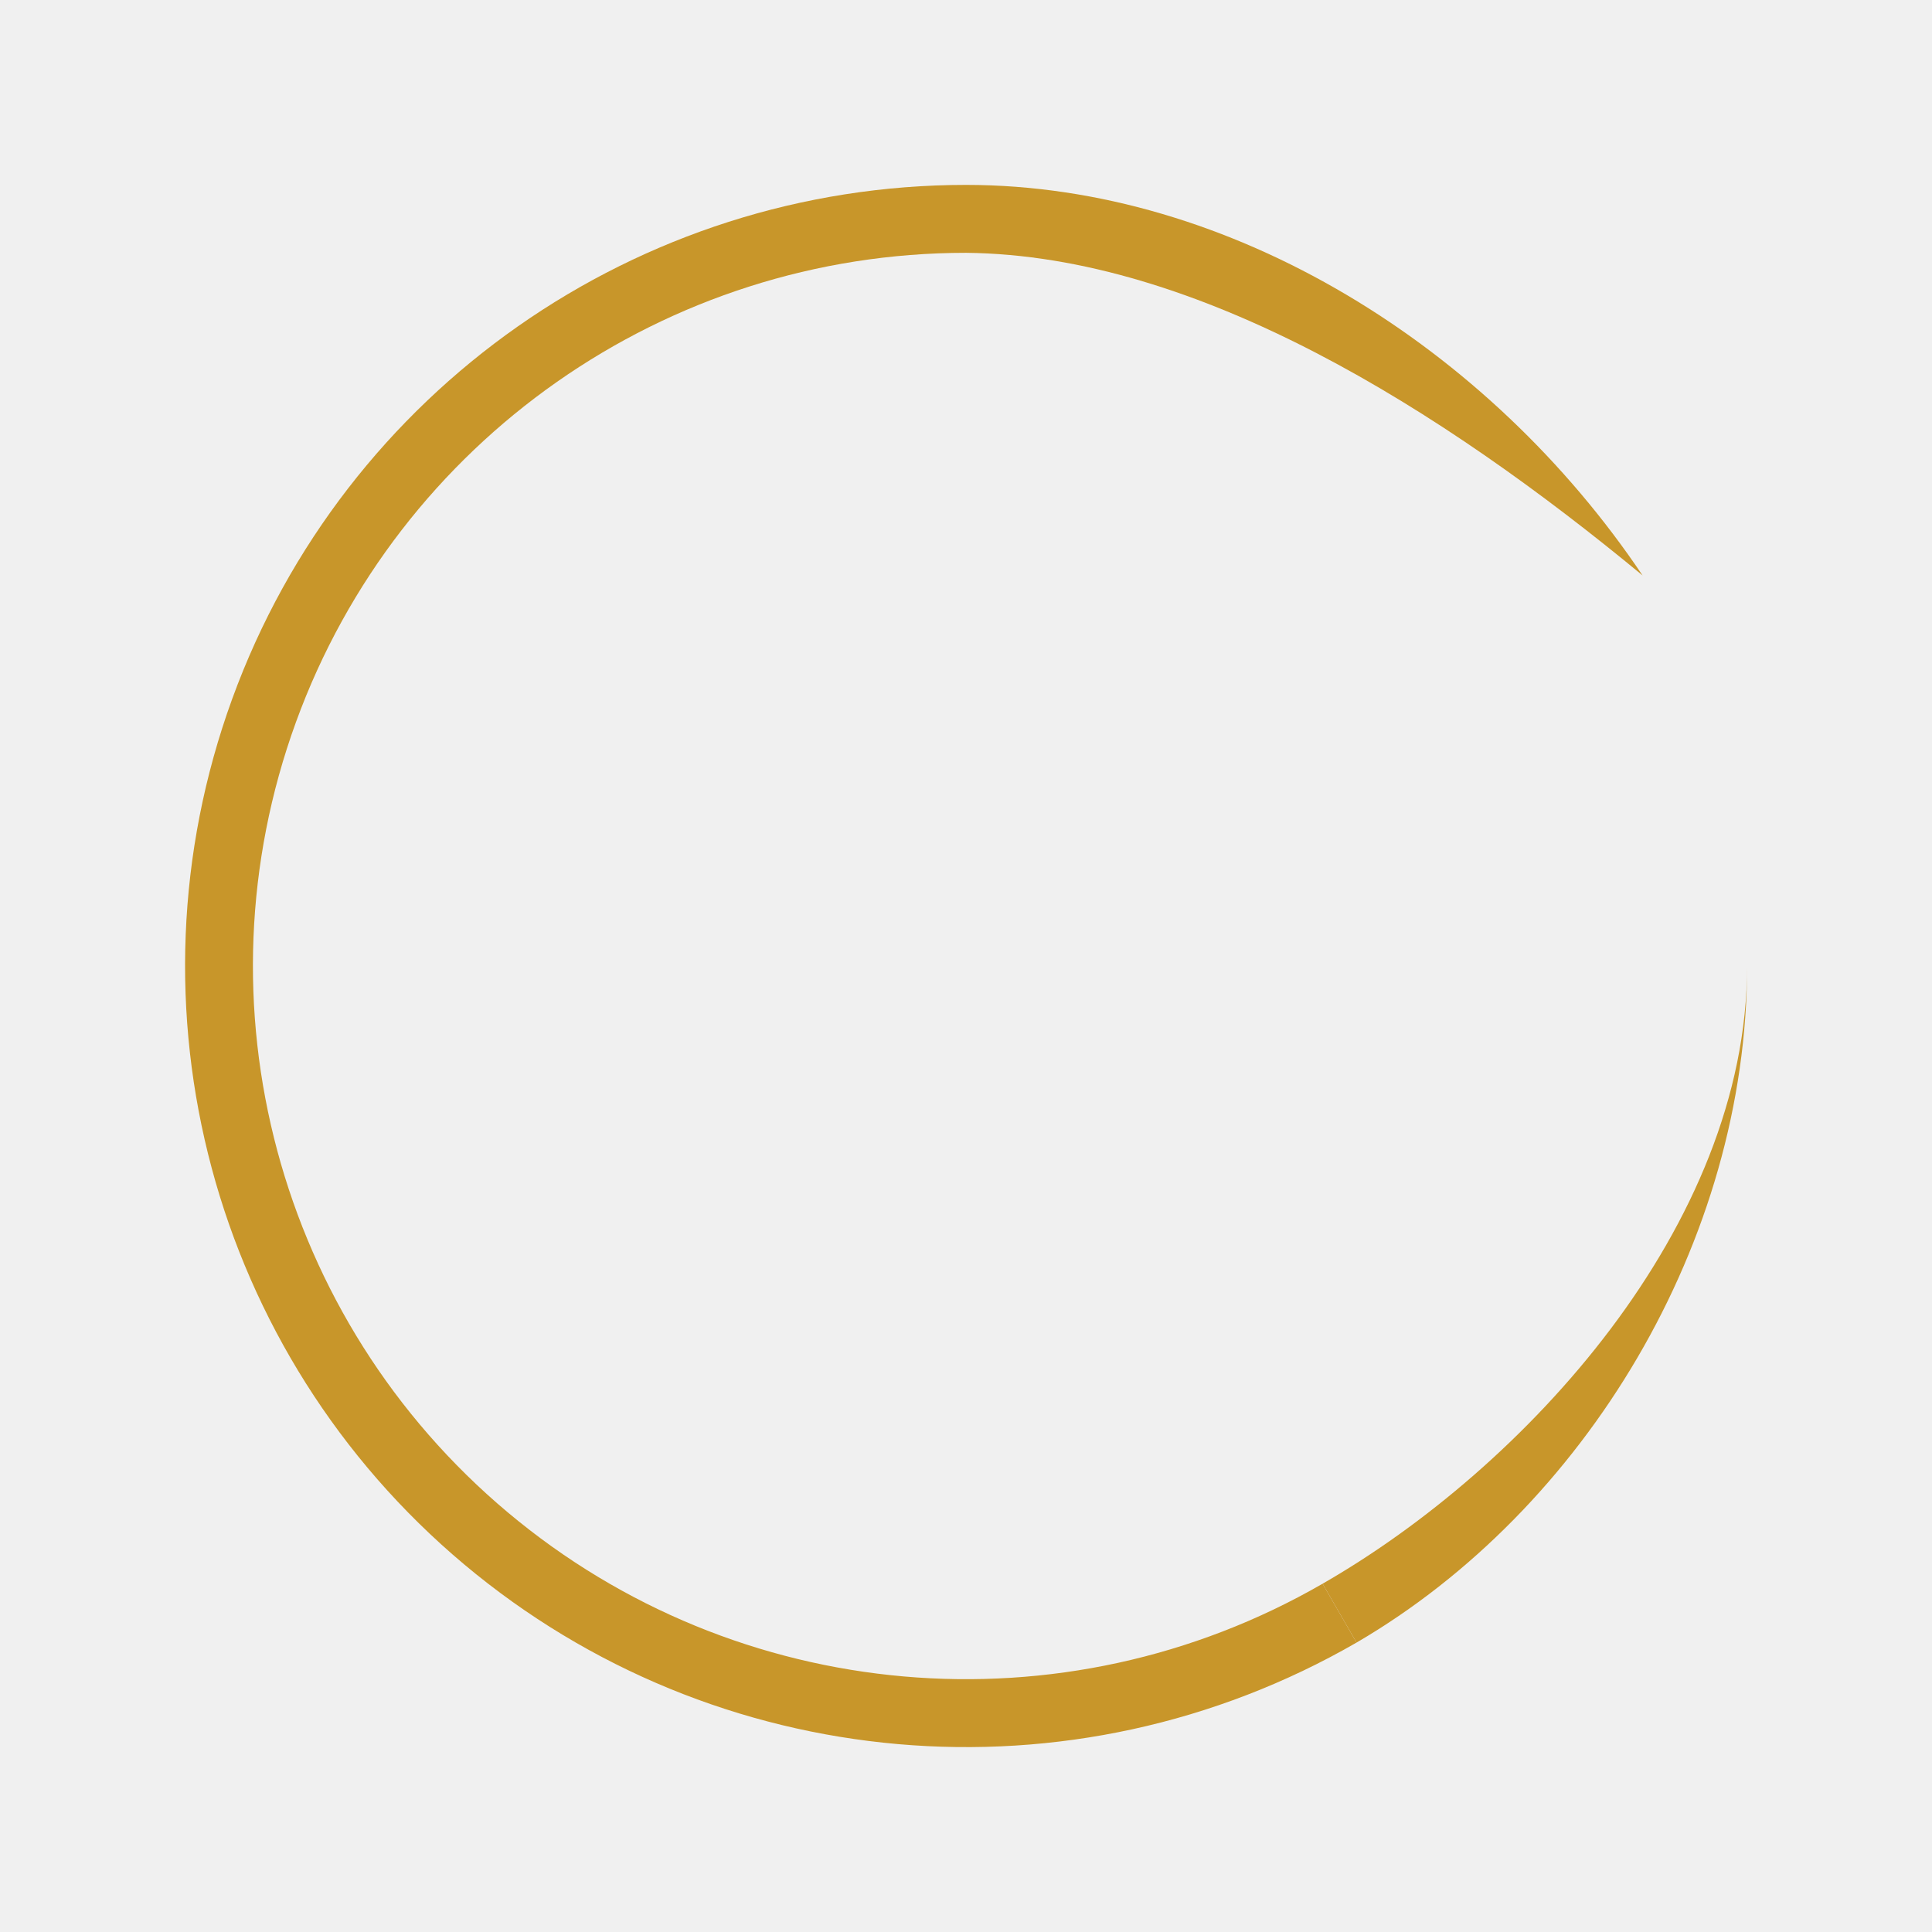
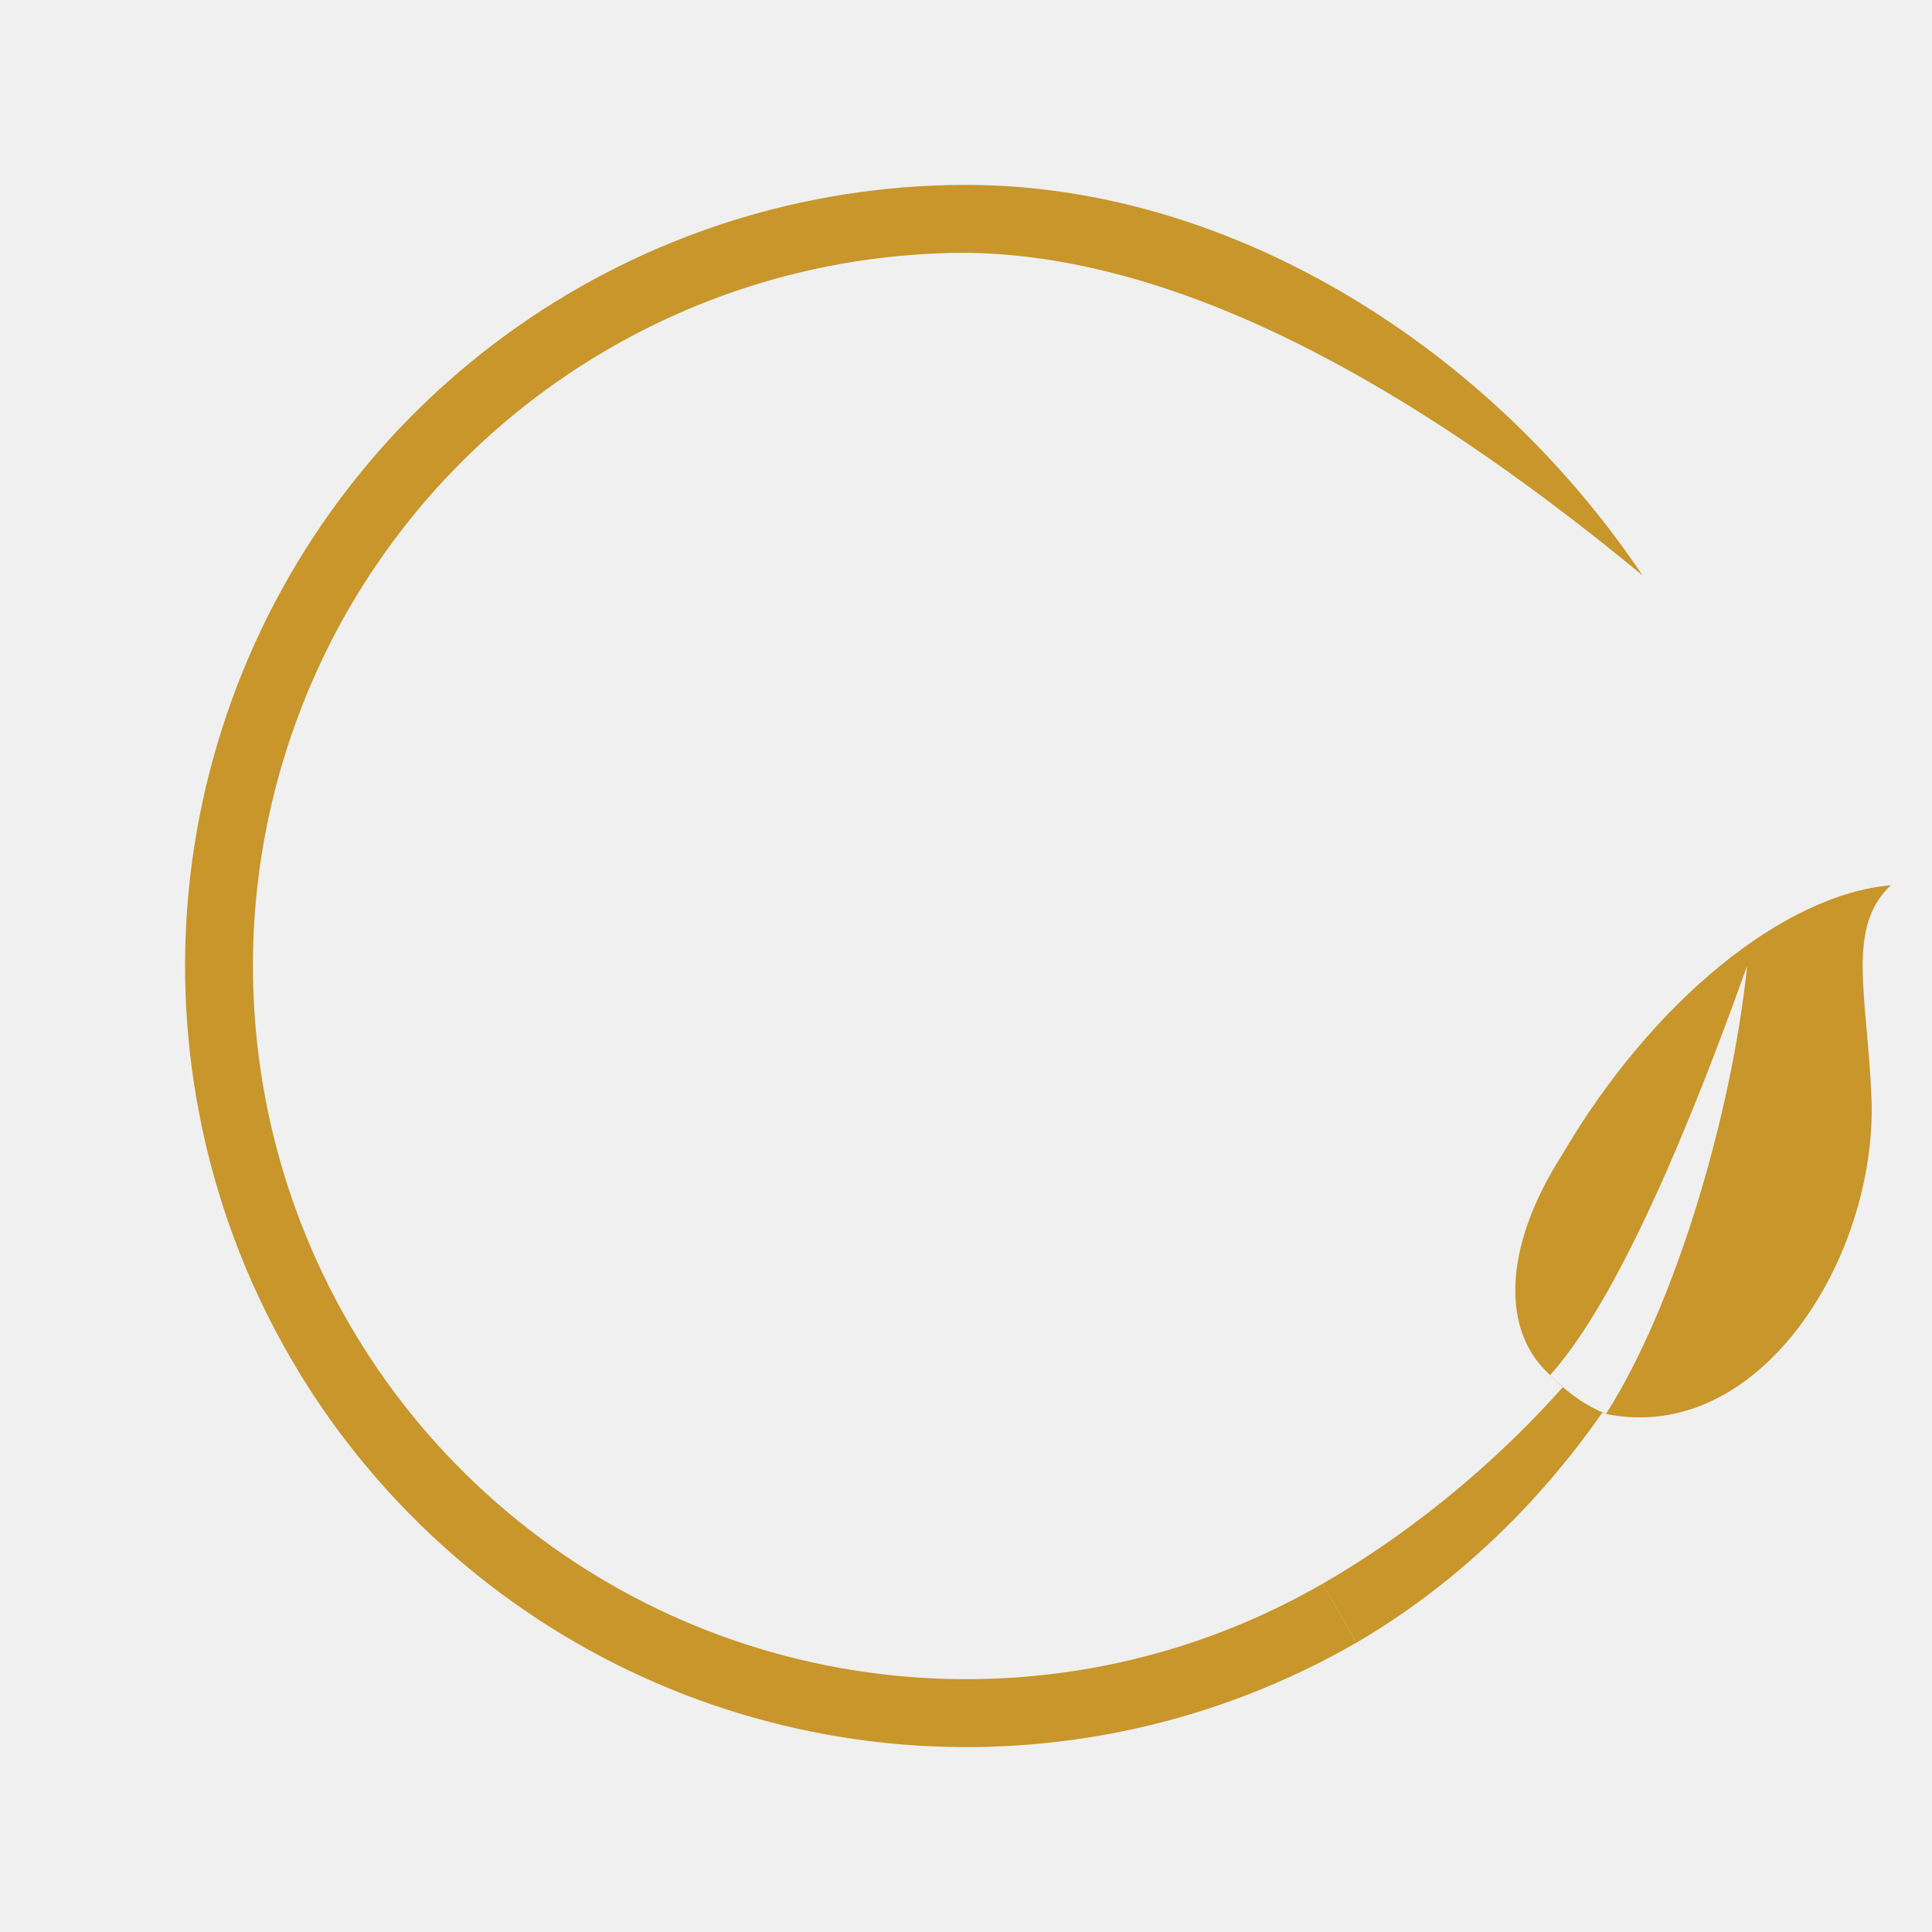
<svg xmlns="http://www.w3.org/2000/svg" viewBox="0 0 512 512" role="img" aria-labelledby="title desc" fill="#c8962a">
-   <path d="M435.3,152.5 C394.8,92.2 326.4,49 256,49 L256,67 C317.4,67.6 382.2,108.6 435.3,152.5 Z" />
-   <path d="M256,49 A207,207 0 1,0 359.5,435.3 L350.5,419.7 A189,189 0 1,1 256,67 Z" />
-   <path d="M463,256 C463,329 420,400 359.5,435.3 L350.5,419.7 C404,389 463,325 463,256 Z" />
+   <defs>
+     <mask id="transparent-vein" maskUnits="userSpaceOnUse">
+       <rect width="512" height="512" fill="#fff" />
+       <path fill="#000" d="M425.6,374.7                C444,346 459,295 463,256                C454,281 432,341 410.8,364.4                C415.4,369.2 420.4,372.6 425.6,374.7                Z" />
+     </mask>
+   </defs>
+   <g mask="url(#transparent-vein)">
+     <path d="M435.3,152.5 C394.8,92.2 326.4,49 256,49 L256,67 C317.4,67.6 382.2,108.6 435.3,152.5 Z" />
+     <path d="M256,49 A207,207 0 1,0 359.5,435.3 L350.5,419.7 A189,189 0 1,1 256,67 Z" />
+     <path d="M463,256 C463,329 420,400 359.5,435.3 L350.5,419.7 C404,389 463,325 463,256 Z" />
+     <path d="M425.6,374.7              C466,383 497,334 496,292              C495,264 489,246 501.1,234.6              C473,237 438,265 414,306              C398,331 398,353 410.8,364.4              C416.2,370 421.4,373.4 425.6,374.7              Z" />
+   </g>
</svg>
